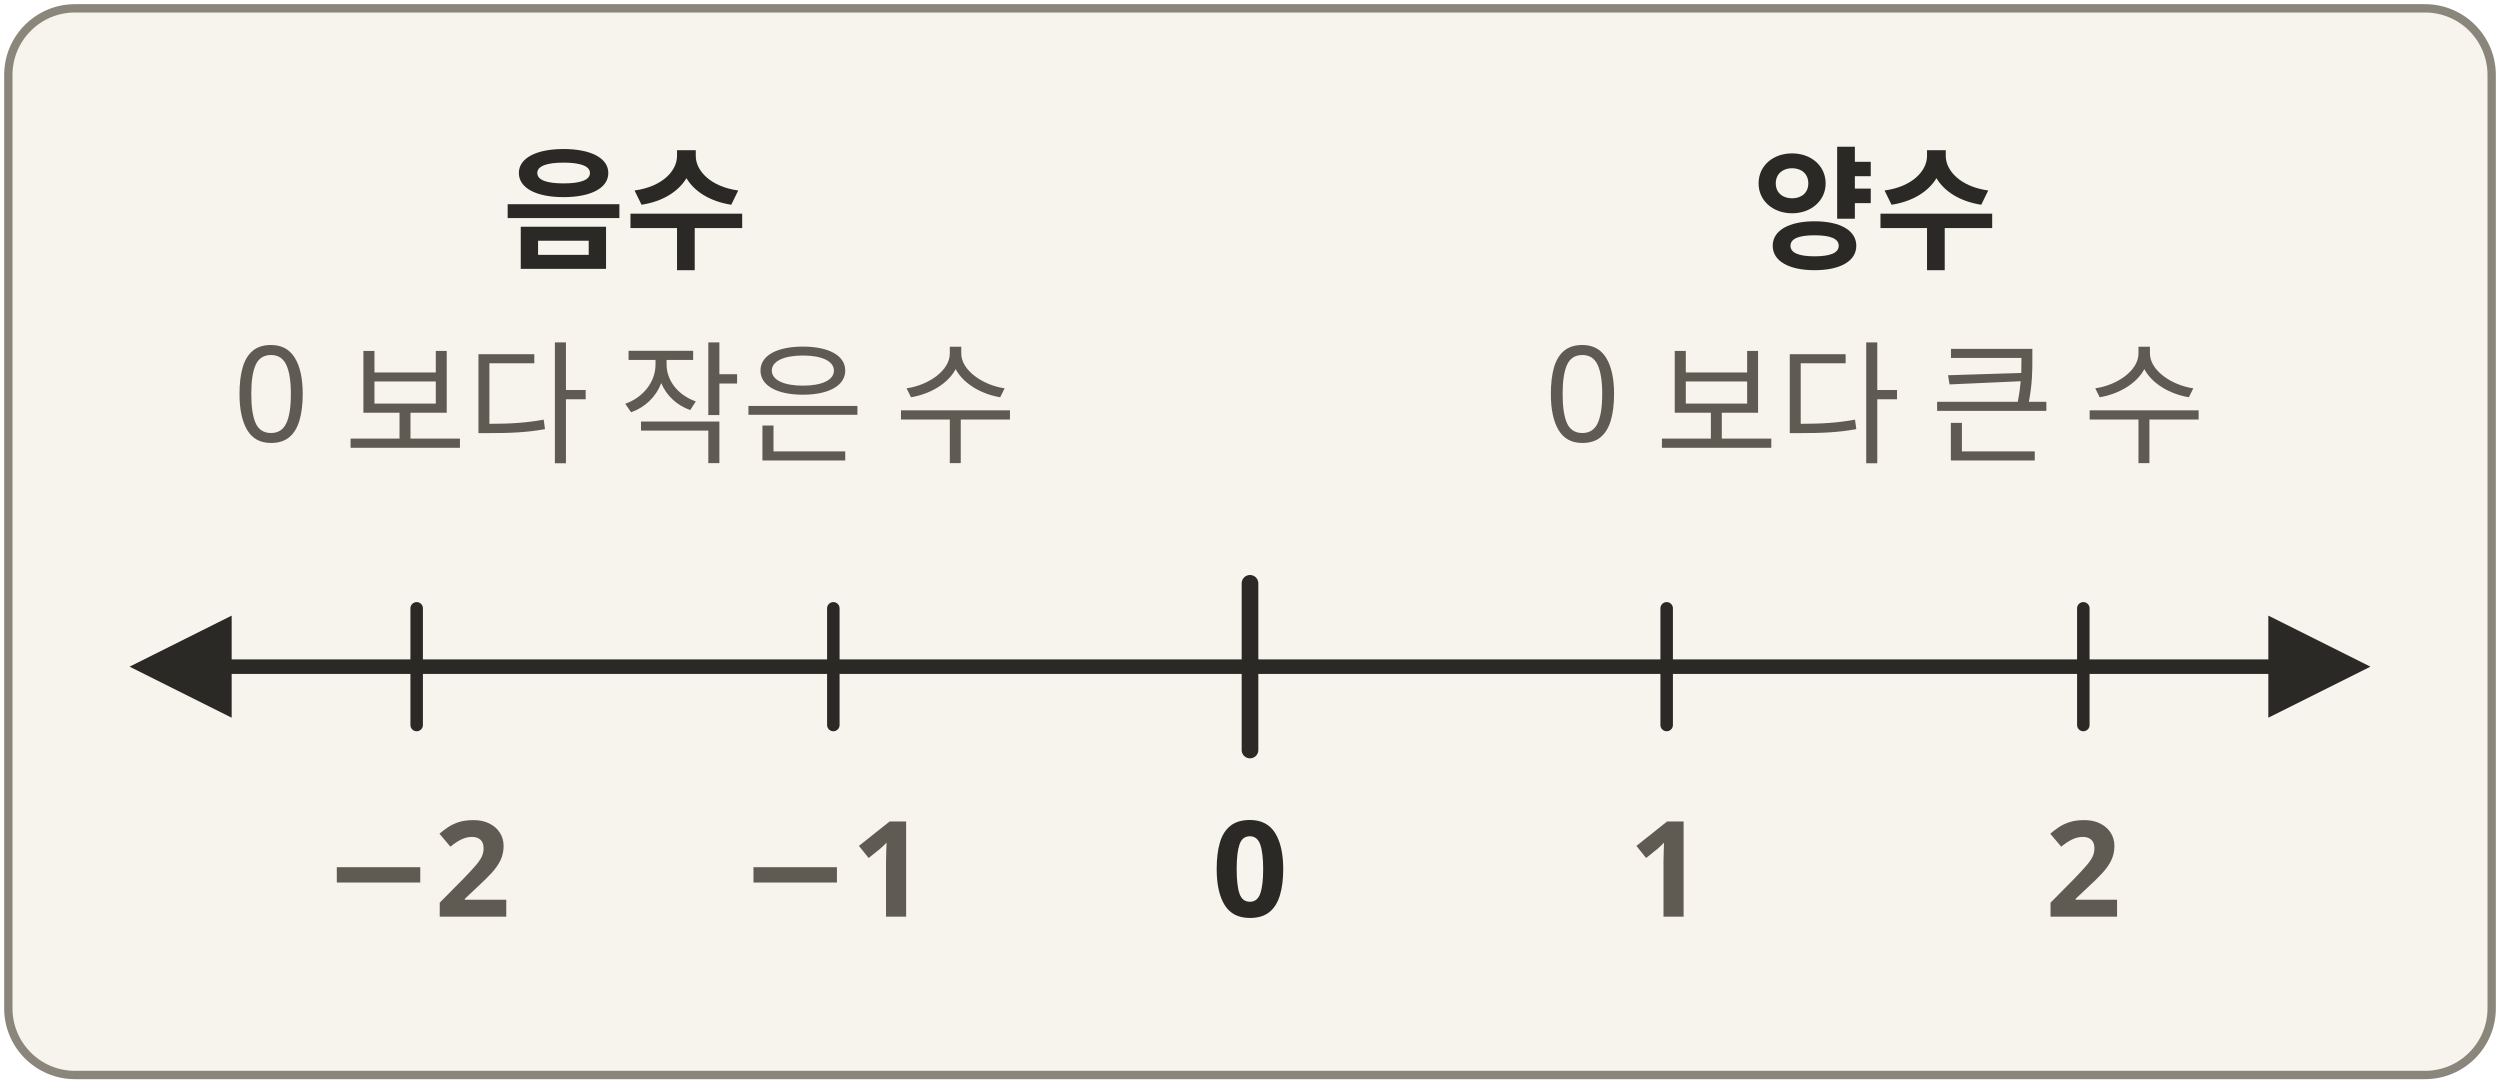
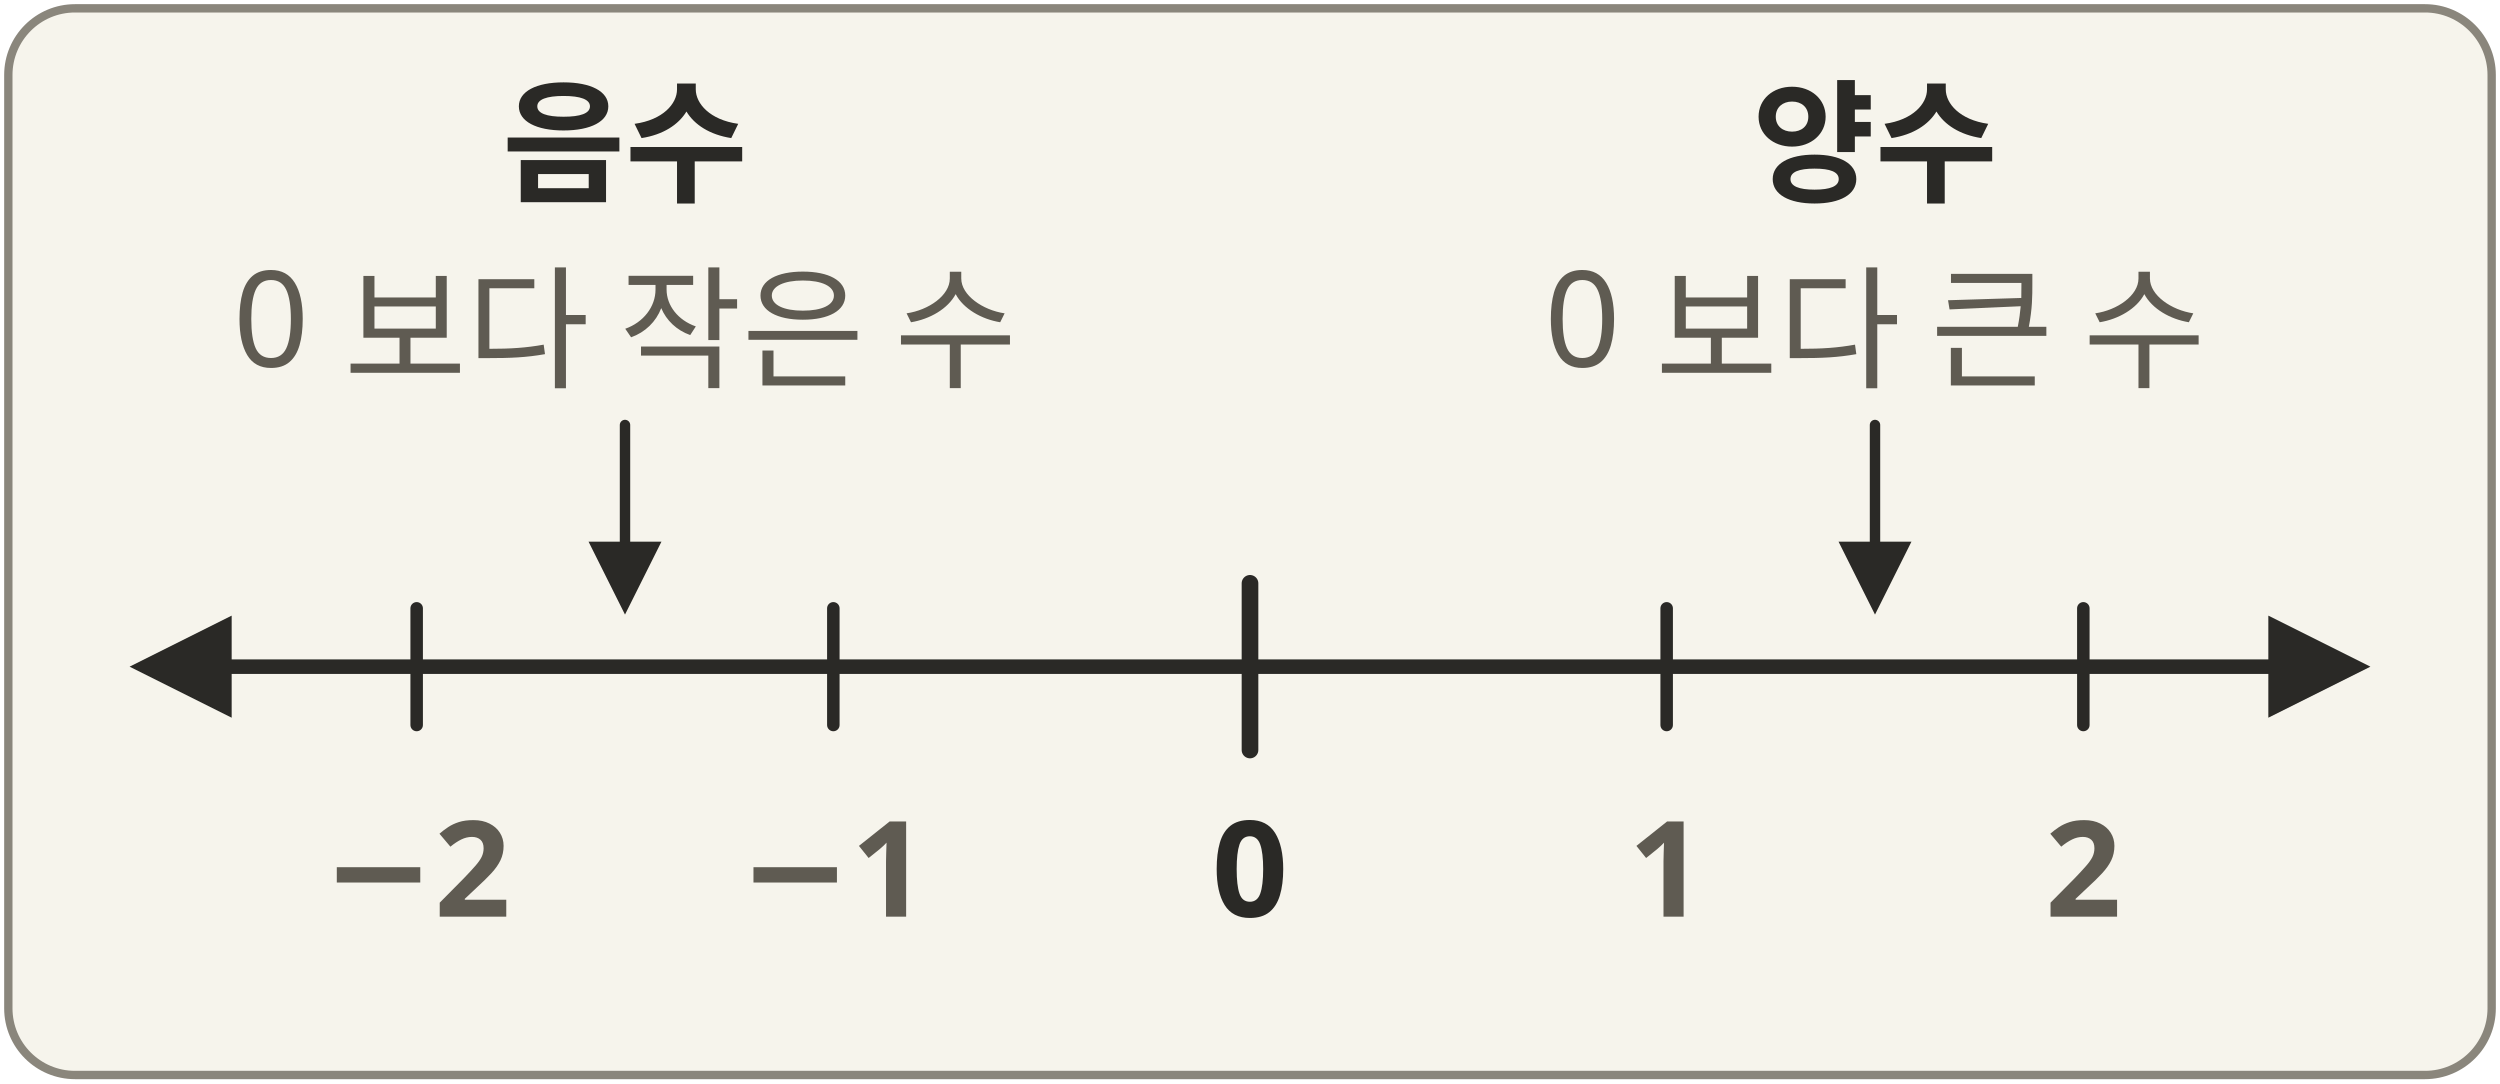
<svg xmlns="http://www.w3.org/2000/svg" viewBox="0 0 600 260" fill="none" stroke="#2a2926" stroke-width="3" stroke-linecap="round" stroke-linejoin="round">
  <defs>
    <marker id="ar" viewBox="0 0 10 10" refX="8" refY="5" markerWidth="7" markerHeight="7" orient="auto-start-reverse">
      <path d="M 0 0 L 10 5 L 0 10 z" fill="#2a2926" stroke="none" />
    </marker>
  </defs>
  <rect x="2" y="2" width="596" height="256" rx="16" fill="#f6f4ec" stroke="#8a867c" stroke-width="2" />
  <line data-draw="1" x1="36" y1="160" x2="564" y2="160" stroke-width="3.5" marker-start="url(#ar)" marker-end="url(#ar)" />
  <line data-draw="2" x1="100" y1="146" x2="100" y2="174" />
  <line data-draw="2" x1="200" y1="146" x2="200" y2="174" />
  <line data-draw="2" x1="300" y1="140" x2="300" y2="180" stroke-width="4" />
  <line data-draw="2" x1="400" y1="146" x2="400" y2="174" />
  <line data-draw="2" x1="500" y1="146" x2="500" y2="174" />
  <text data-draw="3" x="100" y="220" text-anchor="middle" font-family="sans-serif" font-size="32" font-weight="700" fill="#5f5b52" stroke="none">−2</text>
  <text data-draw="3" x="200" y="220" text-anchor="middle" font-family="sans-serif" font-size="32" font-weight="700" fill="#5f5b52" stroke="none">−1</text>
  <text data-draw="3" x="300" y="220" text-anchor="middle" font-family="sans-serif" font-size="32" font-weight="700" fill="#2a2926" stroke="none">0</text>
  <text data-draw="3" x="400" y="220" text-anchor="middle" font-family="sans-serif" font-size="32" font-weight="700" fill="#5f5b52" stroke="none">1</text>
  <text data-draw="3" x="500" y="220" text-anchor="middle" font-family="sans-serif" font-size="32" font-weight="700" fill="#5f5b52" stroke="none">2</text>
-   <text data-draw="4" x="150" y="62" text-anchor="middle" font-family="sans-serif" font-size="32" font-weight="700" fill="#2a2926" stroke="none">음수</text>
-   <text data-draw="4" x="150" y="106" text-anchor="middle" font-family="sans-serif" font-size="32" font-weight="500" fill="#5f5b52" stroke="none">0 보다 작은 수</text>
-   <text data-draw="5" x="450" y="62" text-anchor="middle" font-family="sans-serif" font-size="32" font-weight="700" fill="#2a2926" stroke="none">양수</text>
-   <text data-draw="5" x="450" y="106" text-anchor="middle" font-family="sans-serif" font-size="32" font-weight="500" fill="#5f5b52" stroke="none">0 보다 큰 수</text>
+   <text data-draw="4" x="150" y="46" text-anchor="middle" font-family="sans-serif" font-size="32" font-weight="700" fill="#2a2926" stroke="none">음수</text>
+   <text data-draw="4" x="150" y="88" text-anchor="middle" font-family="sans-serif" font-size="32" font-weight="500" fill="#5f5b52" stroke="none">0 보다 작은 수</text>
+   <line data-draw="5" x1="150" y1="102" x2="150" y2="144" stroke-width="2.5" marker-end="url(#ar)" />
+   <text data-draw="6" x="450" y="46" text-anchor="middle" font-family="sans-serif" font-size="32" font-weight="700" fill="#2a2926" stroke="none">양수</text>
+   <text data-draw="6" x="450" y="88" text-anchor="middle" font-family="sans-serif" font-size="32" font-weight="500" fill="#5f5b52" stroke="none">0 보다 큰 수</text>
+   <line data-draw="7" x1="450" y1="102" x2="450" y2="144" stroke-width="2.5" marker-end="url(#ar)" />
</svg>
